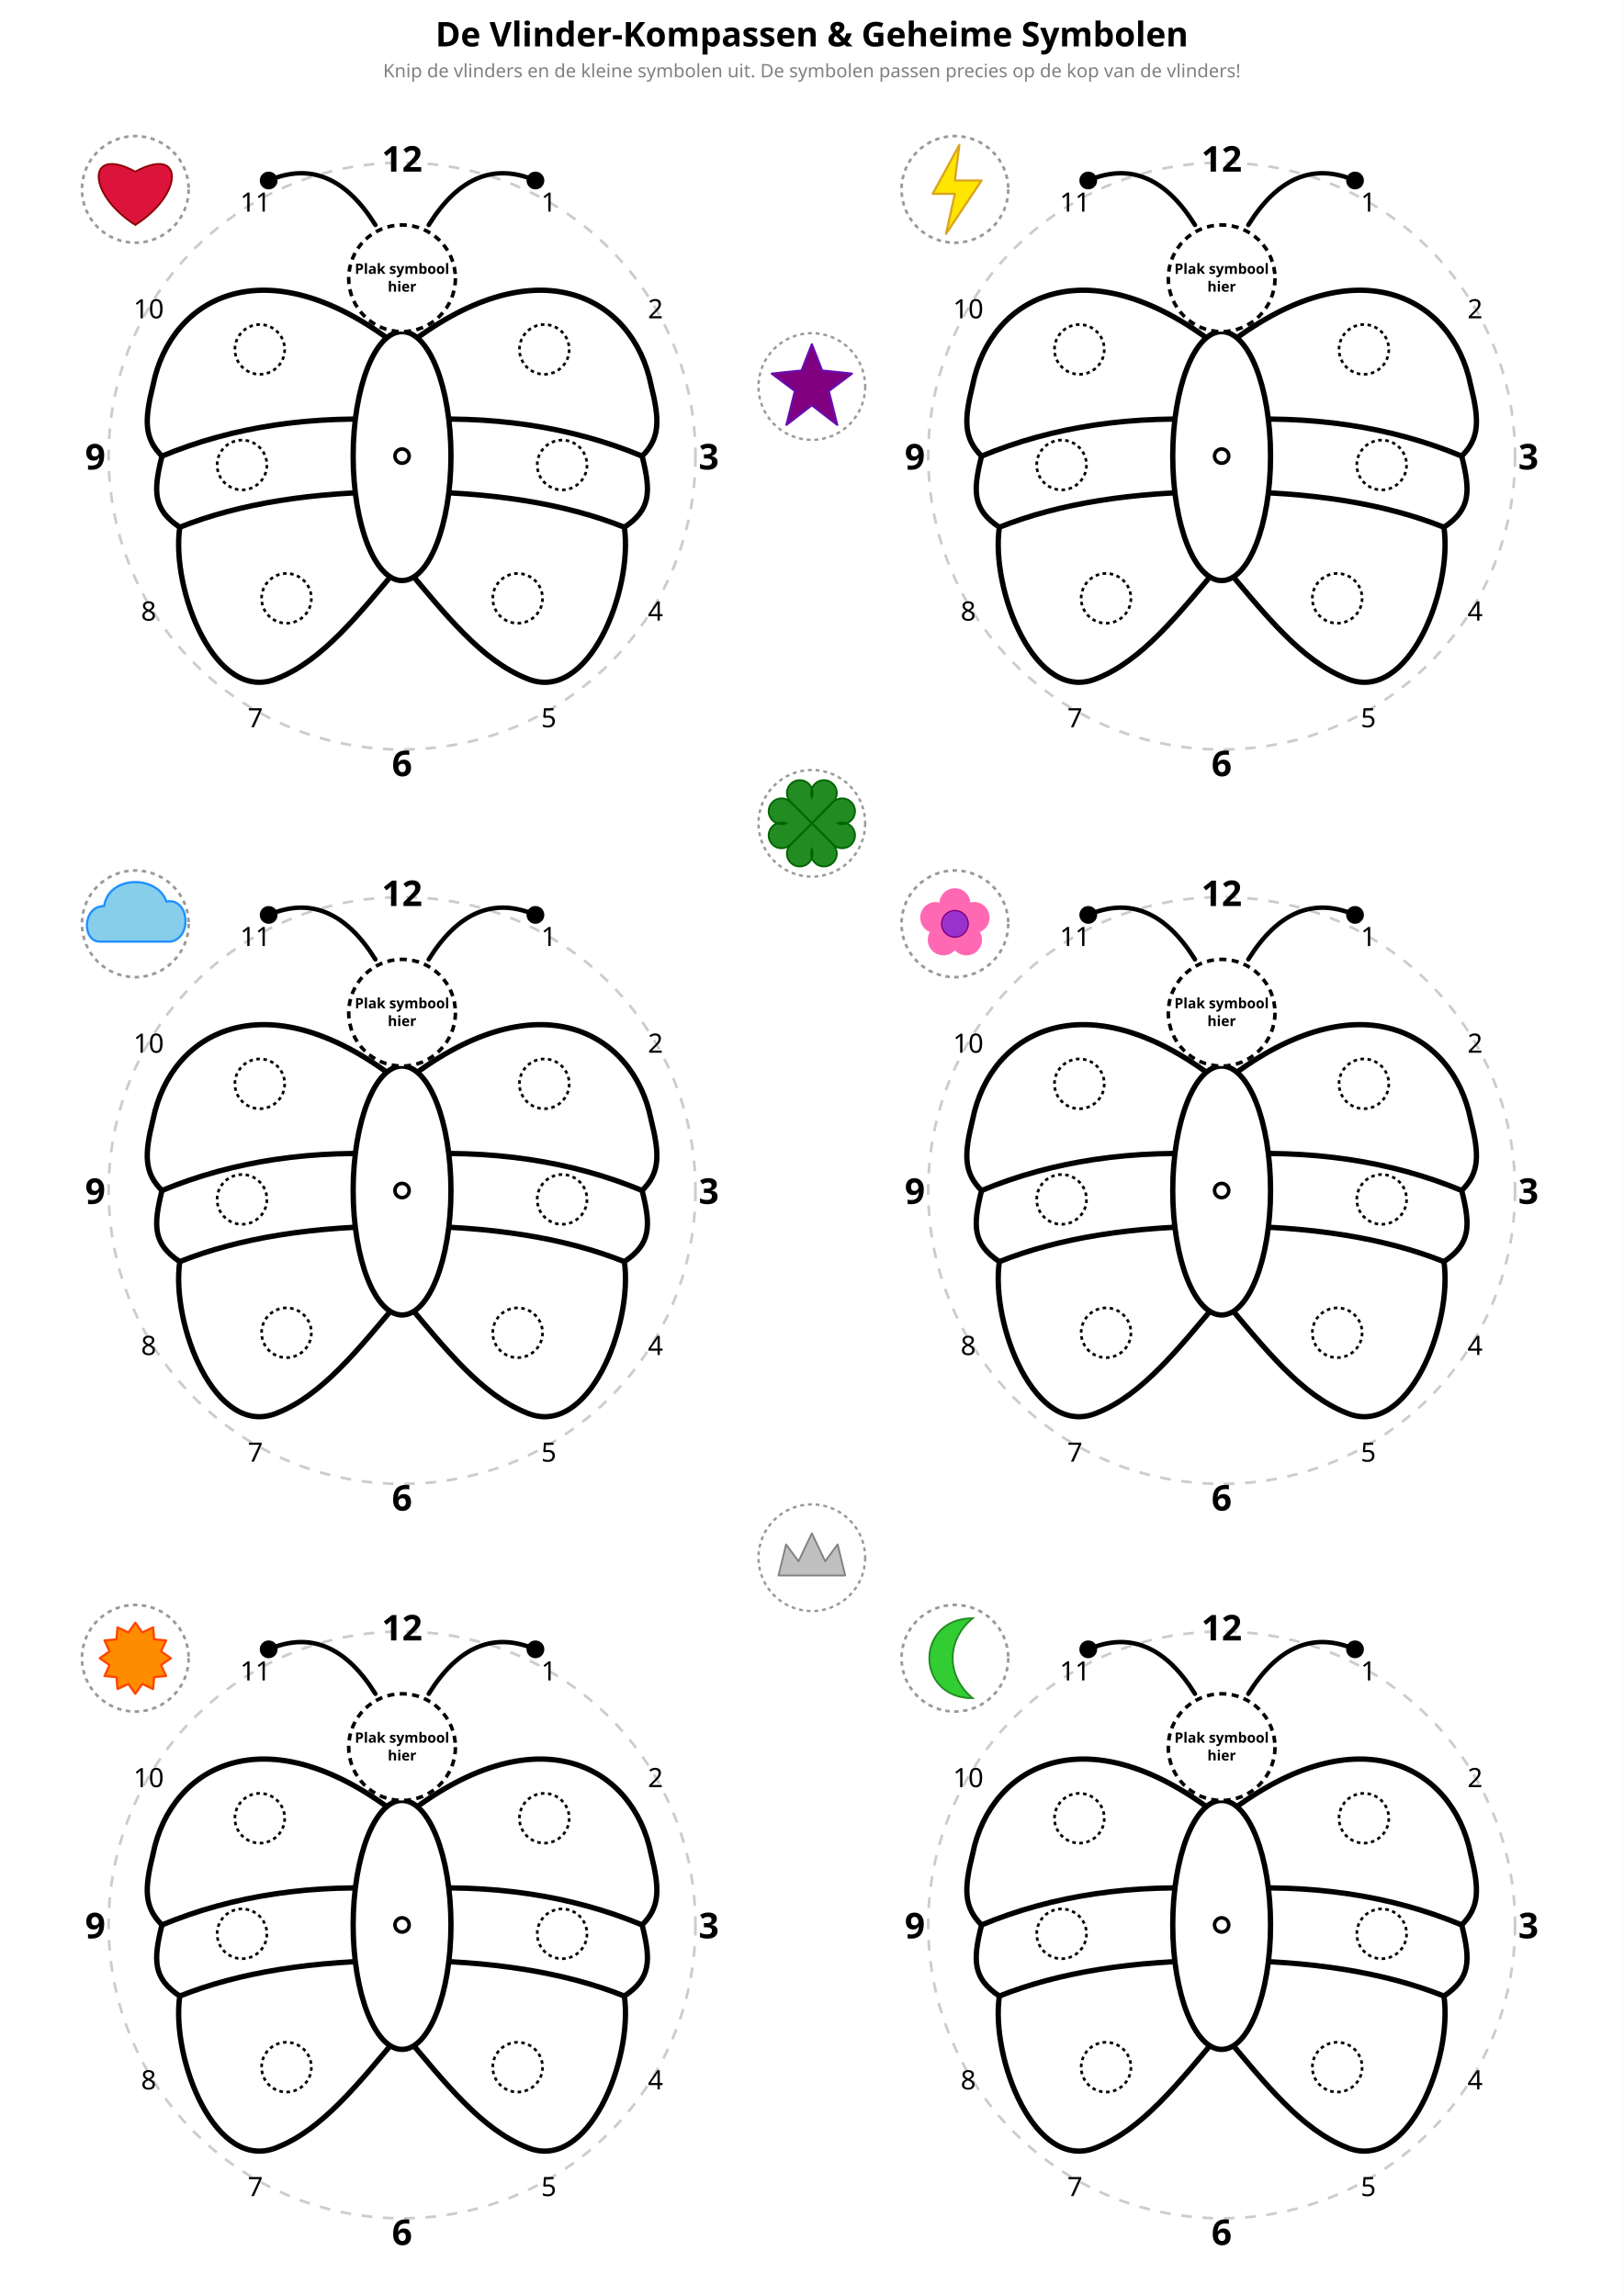
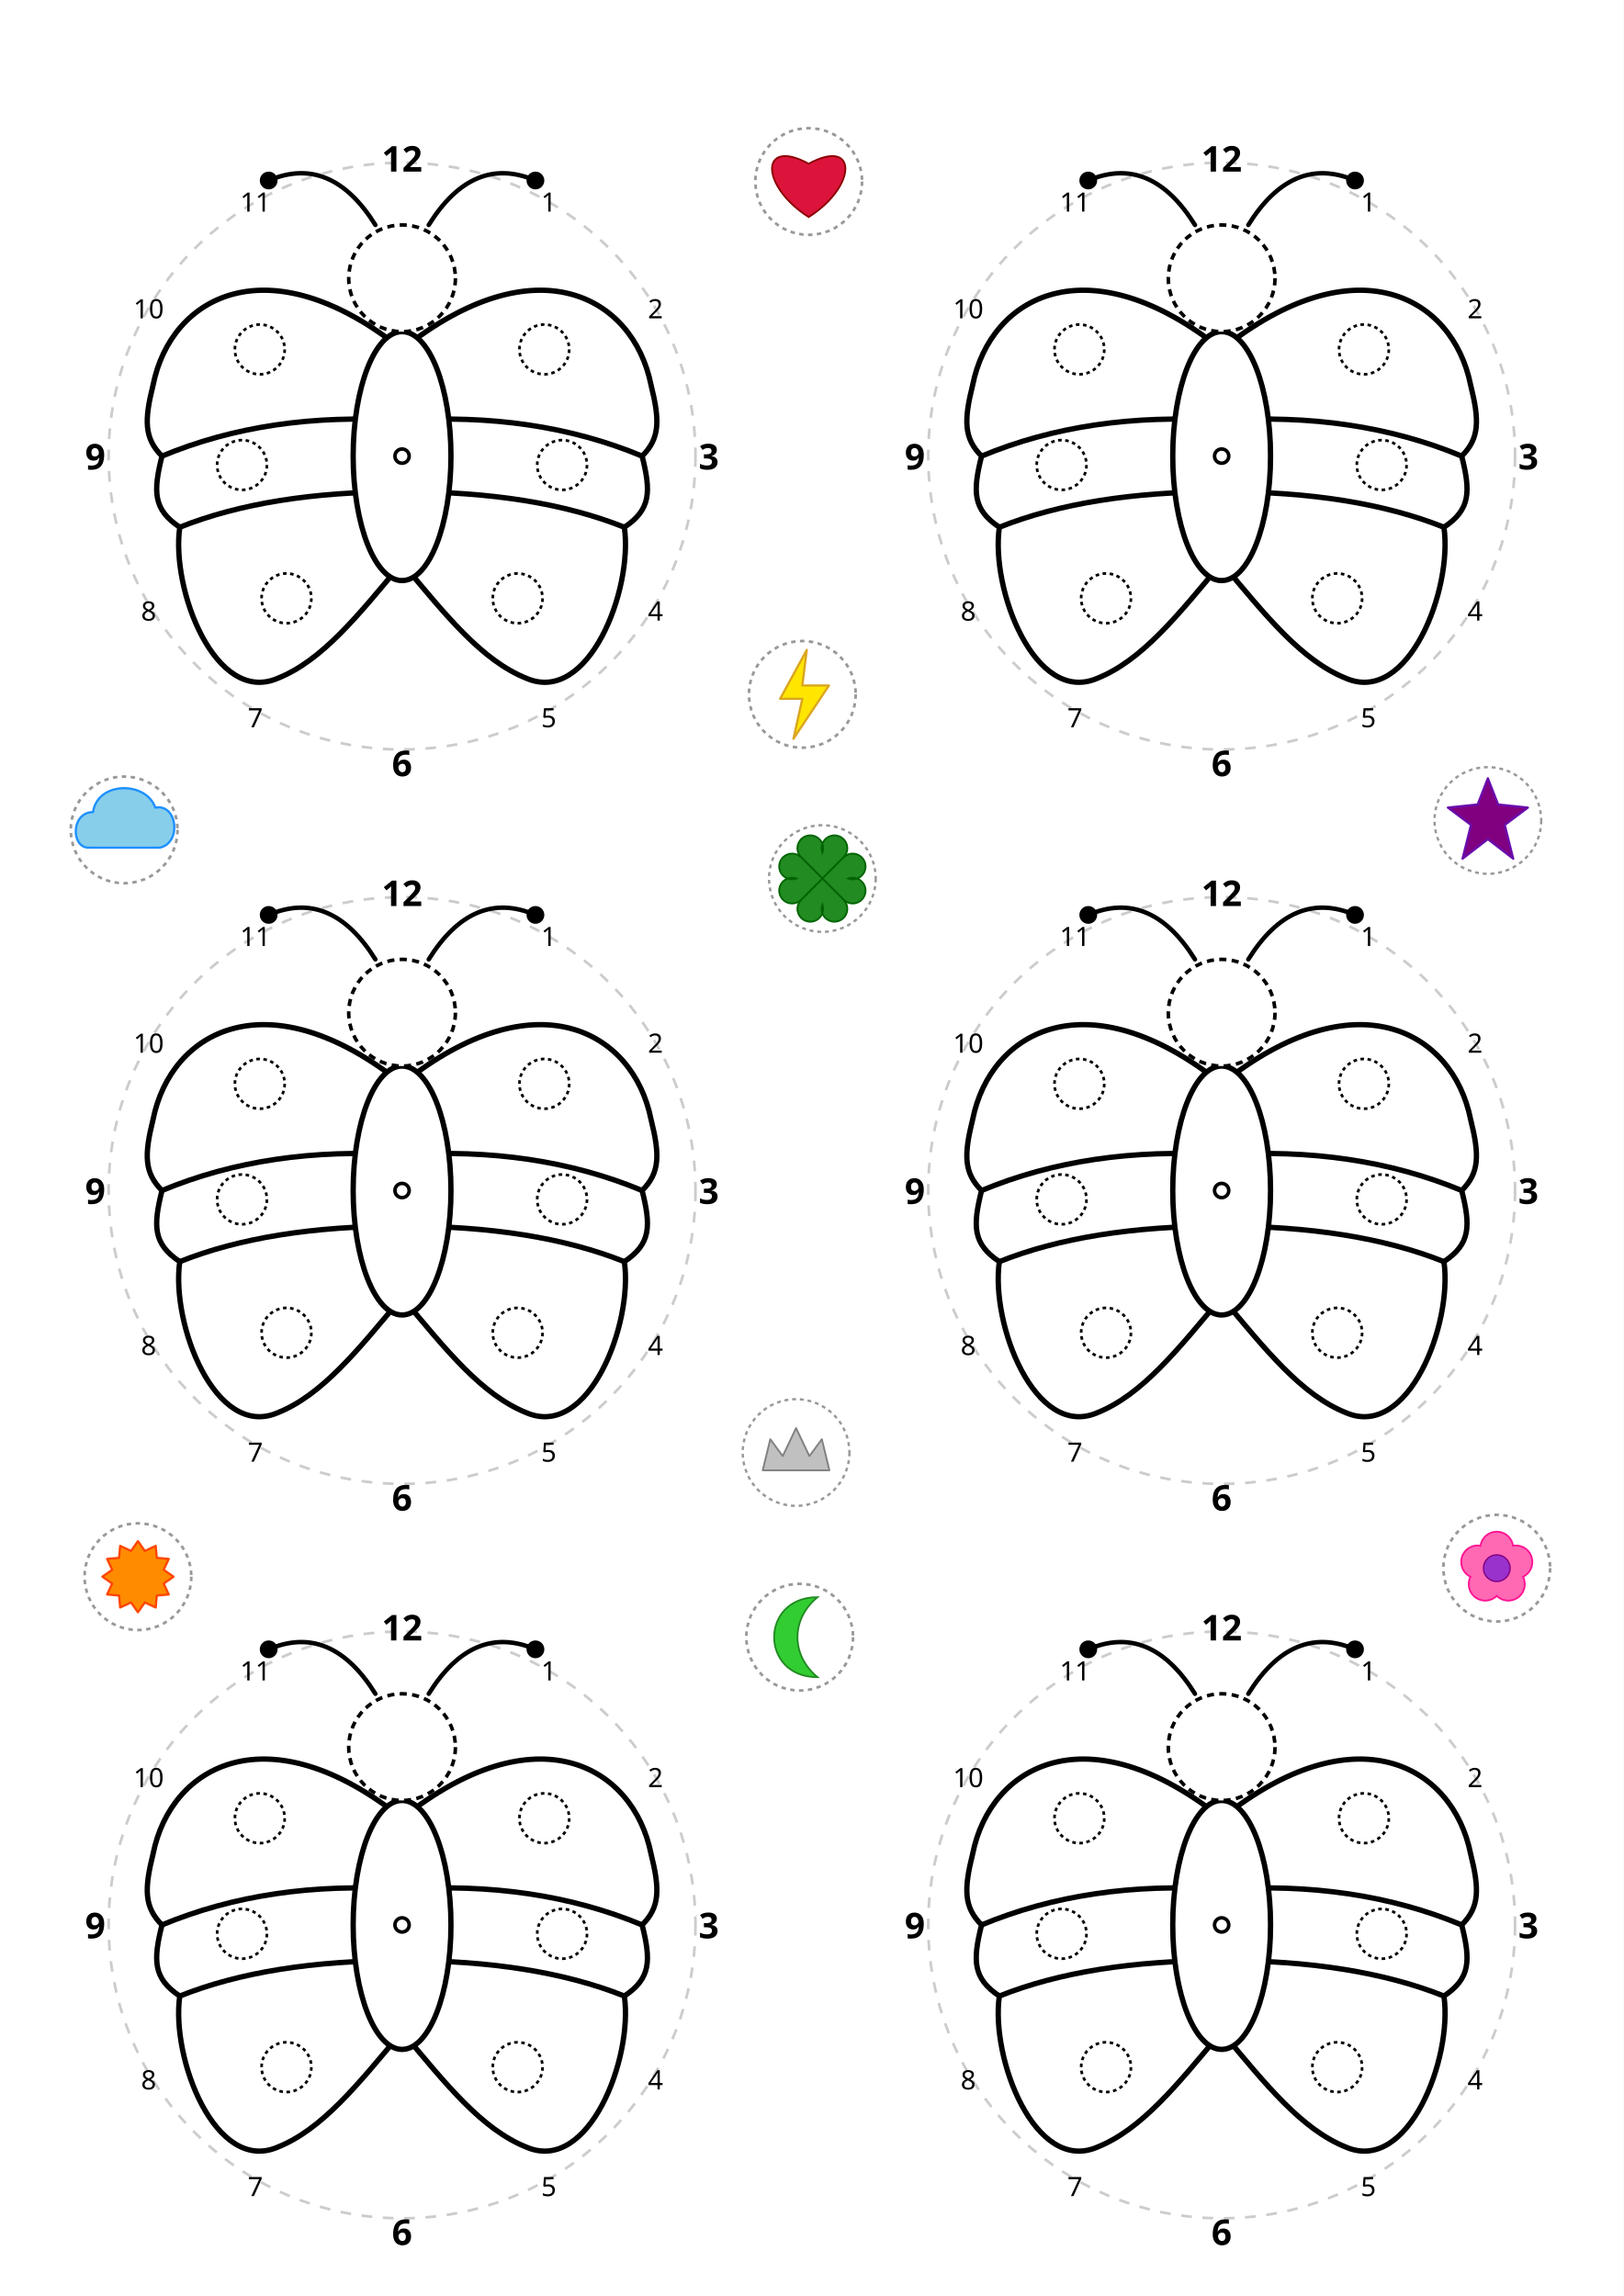
- <svg xmlns="http://www.w3.org/2000/svg" viewBox="0 0 2100 2970" width="210mm" height="297mm">
-   <rect width="100%" height="100%" fill="white" />
-   <text x="1050" y="60" font-family="sans-serif" font-size="44" font-weight="bold" text-anchor="middle" fill="black">De Vlinder-Kompassen &amp; Geheime Symbolen</text>
-   <text x="1050" y="100" font-family="sans-serif" font-size="24" text-anchor="middle" fill="gray">Knip de vlinders en de kleine symbolen uit. De symbolen passen precies op de kop van de vlinders!</text>
-   <defs>
+ <svg xmlns="http://www.w3.org/2000/svg" viewBox="0 0 2100 2970" width="210mm" height="297mm" version="1.1" id="svg64">
+   <rect width="100%" height="100%" fill="white" id="rect1" />
+   <defs id="defs30">
    <g id="vlinder">
-       <circle cx="400" cy="400" r="330" fill="none" stroke="#ccc" stroke-width="3" stroke-dasharray="12,12" />
-       <path d="M 370 140 Q 320 60 250 90" fill="none" stroke="black" stroke-width="5" stroke-linecap="round" />
-       <circle cx="250" cy="90" r="10" fill="black" />
-       <path d="M 430 140 Q 480 60 550 90" fill="none" stroke="black" stroke-width="5" stroke-linecap="round" />
-       <circle cx="550" cy="90" r="10" fill="black" />
-       <g fill="white" stroke="black" stroke-width="6" stroke-linejoin="round">
-         <path d="M 400 280 C 250 160 140 220 120 320 C 110 360 110 380 130 400 C 120 440 120 460 150 480 C 140 550 190 680 260 650 C 310 630 350 580 400 520 Z" />
-         <path d="M 400 360 Q 250 350 130 400" fill="none" stroke-linecap="round" />
-         <path d="M 400 440 Q 250 440 150 480" fill="none" stroke-linecap="round" />
-         <path d="M 400 280 C 550 160 660 220 680 320 C 690 360 690 380 670 400 C 680 440 680 460 650 480 C 660 550 610 680 540 650 C 490 630 450 580 400 520 Z" />
-         <path d="M 400 360 Q 550 350 670 400" fill="none" stroke-linecap="round" />
-         <path d="M 400 440 Q 550 440 650 480" fill="none" stroke-linecap="round" />
+       <circle cx="400" cy="400" r="330" fill="none" stroke="#ccc" stroke-width="3" stroke-dasharray="12,12" id="circle2" />
+       <path d="M 370 140 Q 320 60 250 90" fill="none" stroke="black" stroke-width="5" stroke-linecap="round" id="path2" />
+       <circle cx="250" cy="90" r="10" fill="black" id="circle3" />
+       <path d="M 430 140 Q 480 60 550 90" fill="none" stroke="black" stroke-width="5" stroke-linecap="round" id="path3" />
+       <circle cx="550" cy="90" r="10" fill="black" id="circle4" />
+       <g fill="white" stroke="black" stroke-width="6" stroke-linejoin="round" id="g9">
+         <path d="M 400 280 C 250 160 140 220 120 320 C 110 360 110 380 130 400 C 120 440 120 460 150 480 C 140 550 190 680 260 650 C 310 630 350 580 400 520 Z" id="path4" />
+         <path d="M 400 360 Q 250 350 130 400" fill="none" stroke-linecap="round" id="path5" />
+         <path d="M 400 440 Q 250 440 150 480" fill="none" stroke-linecap="round" id="path6" />
+         <path d="M 400 280 C 550 160 660 220 680 320 C 690 360 690 380 670 400 C 680 440 680 460 650 480 C 660 550 610 680 540 650 C 490 630 450 580 400 520 Z" id="path7" />
+         <path d="M 400 360 Q 550 350 670 400" fill="none" stroke-linecap="round" id="path8" />
+         <path d="M 400 440 Q 550 440 650 480" fill="none" stroke-linecap="round" id="path9" />
      </g>
-       <g fill="white" stroke="black" stroke-width="3" stroke-dasharray="4,4">
-         <circle cx="240" cy="280" r="28" />
-         <circle cx="220" cy="410" r="28" />
-         <circle cx="270" cy="560" r="28" />
-         <circle cx="560" cy="280" r="28" />
-         <circle cx="580" cy="410" r="28" />
-         <circle cx="530" cy="560" r="28" />
+       <g fill="white" stroke="black" stroke-width="3" stroke-dasharray="4,4" id="g14">
+         <circle cx="240" cy="280" r="28" id="circle9" />
+         <circle cx="220" cy="410" r="28" id="circle10" />
+         <circle cx="270" cy="560" r="28" id="circle11" />
+         <circle cx="560" cy="280" r="28" id="circle12" />
+         <circle cx="580" cy="410" r="28" id="circle13" />
+         <circle cx="530" cy="560" r="28" id="circle14" />
      </g>
-       <g font-family="sans-serif" text-anchor="middle" fill="black">
-         <text x="400" y="80" font-size="40" font-weight="bold">12</text>
-         <text x="565" y="125" font-size="30">1</text>
-         <text x="685" y="245" font-size="30">2</text>
-         <text x="745" y="415" font-size="40" font-weight="bold">3</text>
-         <text x="685" y="585" font-size="30">4</text>
-         <text x="565" y="705" font-size="30">5</text>
-         <text x="400" y="760" font-size="40" font-weight="bold">6</text>
-         <text x="235" y="705" font-size="30">7</text>
-         <text x="115" y="585" font-size="30">8</text>
-         <text x="55" y="415" font-size="40" font-weight="bold">9</text>
-         <text x="115" y="245" font-size="30">10</text>
-         <text x="235" y="125" font-size="30">11</text>
+       <g font-family="sans-serif" text-anchor="middle" fill="black" id="g25">
+         <text x="400" y="80" font-size="40" font-weight="bold" id="text14">12</text>
+         <text x="565" y="125" font-size="30" id="text15">1</text>
+         <text x="685" y="245" font-size="30" id="text16">2</text>
+         <text x="745" y="415" font-size="40" font-weight="bold" id="text17">3</text>
+         <text x="685" y="585" font-size="30" id="text18">4</text>
+         <text x="565" y="705" font-size="30" id="text19">5</text>
+         <text x="400" y="760" font-size="40" font-weight="bold" id="text20">6</text>
+         <text x="235" y="705" font-size="30" id="text21">7</text>
+         <text x="115" y="585" font-size="30" id="text22">8</text>
+         <text x="55" y="415" font-size="40" font-weight="bold" id="text23">9</text>
+         <text x="115" y="245" font-size="30" id="text24">10</text>
+         <text x="235" y="125" font-size="30" id="text25">11</text>
      </g>
-       <ellipse cx="400" cy="400" rx="55" ry="140" fill="white" stroke="black" stroke-width="6" />
-       <circle cx="400" cy="400" r="8" fill="white" stroke="black" stroke-width="4" />
-       <circle cx="400" cy="200" r="60" fill="white" stroke="black" stroke-width="4" stroke-dasharray="8,6" />
-       <text x="400" y="195" text-anchor="middle" font-family="sans-serif" font-size="16" font-weight="bold">Plak symbool</text>
-       <text x="400" y="215" text-anchor="middle" font-family="sans-serif" font-size="16" font-weight="bold">hier</text>
+       <ellipse cx="400" cy="400" rx="55" ry="140" fill="white" stroke="black" stroke-width="6" id="ellipse25" />
+       <circle cx="400" cy="400" r="8" fill="white" stroke="black" stroke-width="4" id="circle25" />
+       <circle cx="400" cy="200" r="60" fill="white" stroke="black" stroke-width="4" stroke-dasharray="8,6" id="circle26" />
    </g>
    <polygon id="s-ster" points="0,-95 23,-36 90,-29 38,10 57,86 0,42 -57,86 -38,10 -90,-29 -23,-36" />
    <path id="s-klaverblad" d="M 0 0 L -48 -48 A 29 29 0 1 1 0 -58 A 29 29 0 1 1 48 -48 Z" />
    <g id="s-klavertje4-harten">
-       <use href="#s-klaverblad" />
-       <use href="#s-klaverblad" transform="rotate(90)" />
-       <use href="#s-klaverblad" transform="rotate(180)" />
-       <use href="#s-klaverblad" transform="rotate(270)" />
+       <use href="#s-klaverblad" id="use27" />
+       <use href="#s-klaverblad" transform="rotate(90)" id="use28" />
+       <use href="#s-klaverblad" transform="rotate(180)" id="use29" />
+       <use href="#s-klaverblad" transform="rotate(270)" id="use30" />
    </g>
-     <g id="s-klavertje4-aders">
-     </g>
+     <g id="s-klavertje4-aders" />
    <polygon id="s-kroon" points="-75,40 -58,-30 -30,8 0,-55 30,8 58,-30 75,40" />
  </defs>
-   <g transform="translate(60, 130) scale(1.15)">
-     <use href="#vlinder" />
-     <g transform="translate(100, 100)">
-       <circle r="60" fill="none" stroke="#999" stroke-width="3" stroke-dasharray="5,5" />
-       <g transform="scale(0.5) translate(-250, -260)">
-         <path d="M 250 340 C 360 270 360 160 250 220 C 140 160 140 270 250 340 Z" fill="crimson" stroke="darkred" stroke-width="4" />
+   <g transform="translate(60, 130) scale(1.15)" id="g33">
+     <use href="#vlinder" id="use31" />
+     <g transform="translate(857.3285,91.12506)" id="g32">
+       <circle r="60" fill="none" stroke="#999999" stroke-width="3" stroke-dasharray="5, 5" id="circle31" cx="0" cy="0" />
+       <g transform="matrix(0.5,0,0,0.5,-125,-130)" id="g31">
+         <path d="m 250,340 c 110,-70 110,-180 0,-120 -110,-60 -110,50 0,120 z" fill="#dc143c" stroke="#8b0000" stroke-width="4" id="path31" />
      </g>
    </g>
  </g>
-   <g transform="translate(1120, 130) scale(1.15)">
-     <use href="#vlinder" />
-     <g transform="translate(100, 100)">
-       <circle r="60" fill="none" stroke="#999" stroke-width="3" stroke-dasharray="5,5" />
-       <g transform="scale(0.5) translate(-550, -260)">
-         <polygon points="560,160 500,270 550,270 530,360 610,240 550,240" fill="#FFE600" stroke="#DAA520" stroke-width="5" stroke-linejoin="round" />
+   <g transform="translate(1120, 130) scale(1.15)" id="g36">
+     <use href="#vlinder" id="use33" />
+     <g transform="translate(-71.58225,667.9964)" id="g35">
+       <circle r="60" fill="none" stroke="#999999" stroke-width="3" stroke-dasharray="5, 5" id="circle33" cx="0" cy="0" />
+       <g transform="matrix(0.5,0,0,0.5,-275,-130)" id="g34">
+         <polygon points="500,270 550,270 530,360 610,240 550,240 560,160 " fill="#ffe600" stroke="#daa520" stroke-width="5" stroke-linejoin="round" id="polygon33" />
      </g>
    </g>
  </g>
-   <g transform="translate(60, 1080) scale(1.15)">
-     <use href="#vlinder" />
-     <g transform="translate(100, 100)">
-       <circle r="60" fill="none" stroke="#999" stroke-width="3" stroke-dasharray="5,5" />
-       <g transform="scale(0.5) translate(-250, -620)">
-         <path d="M 170 660 C 130 660 130 580 180 580 C 190 510 300 510 320 570 C 370 560 380 650 330 660 Z" fill="skyblue" stroke="dodgerblue" stroke-width="5" stroke-linejoin="round" />
+   <g transform="translate(60, 1080) scale(1.15)" id="g39">
+     <use href="#vlinder" id="use36" />
+     <g transform="translate(87.44893,-5.63814)" id="g38">
+       <circle r="60" fill="none" stroke="#999999" stroke-width="3" stroke-dasharray="5, 5" id="circle36" cx="0" cy="0" />
+       <g transform="matrix(0.5,0,0,0.5,-125,-310)" id="g37">
+         <path d="m 170,660 c -40,0 -40,-80 10,-80 10,-70 120,-70 140,-10 50,-10 60,80 10,90 z" fill="#87ceeb" stroke="#1e90ff" stroke-width="5" stroke-linejoin="round" id="path36" />
      </g>
    </g>
  </g>
-   <g transform="translate(1120, 1080) scale(1.15)">
-     <use href="#vlinder" />
-     <g transform="translate(100, 100)">
-       <circle r="60" fill="none" stroke="#999" stroke-width="3" stroke-dasharray="5,5" />
-       <g transform="scale(0.5) translate(-550, -620)">
-         <circle cx="550" cy="575" r="35" fill="hotpink" />
-         <circle cx="593" cy="606" r="35" fill="hotpink" />
-         <circle cx="576" cy="656" r="35" fill="hotpink" />
-         <circle cx="524" cy="656" r="35" fill="hotpink" />
-         <circle cx="507" cy="606" r="35" fill="hotpink" />
-         <circle cx="550" cy="620" r="30" fill="darkorchid" stroke="purple" stroke-width="3" />
+   <g transform="translate(1120, 1080) scale(1.15)" id="g52">
+     <use href="#vlinder" id="use39" />
+     <g transform="translate(709.4128,824.7871)" id="g51">
+       <circle r="60" fill="none" stroke="#999999" stroke-width="3" stroke-dasharray="5, 5" id="circle39" cx="0" cy="0" />
+       <g transform="matrix(0.5,0,0,0.5,-275,-310)" id="g50">
+         <g stroke="#ff1493" stroke-width="8" id="g44">
+           <circle cx="550" cy="575" r="35" fill="#ff69b4" id="circle40" />
+           <circle cx="593" cy="606" r="35" fill="#ff69b4" id="circle41" />
+           <circle cx="576" cy="656" r="35" fill="#ff69b4" id="circle42" />
+           <circle cx="524" cy="656" r="35" fill="#ff69b4" id="circle43" />
+           <circle cx="507" cy="606" r="35" fill="#ff69b4" id="circle44" />
+         </g>
+         <g id="g49">
+           <circle cx="550" cy="575" r="35" fill="#ff69b4" id="circle45" />
+           <circle cx="593" cy="606" r="35" fill="#ff69b4" id="circle46" />
+           <circle cx="576" cy="656" r="35" fill="#ff69b4" id="circle47" />
+           <circle cx="524" cy="656" r="35" fill="#ff69b4" id="circle48" />
+           <circle cx="507" cy="606" r="35" fill="#ff69b4" id="circle49" />
+         </g>
+         <circle cx="550" cy="620" r="30" fill="#9932cc" stroke="#800080" stroke-width="3" id="circle50" />
      </g>
    </g>
  </g>
-   <g transform="translate(60, 2030) scale(1.15)">
-     <use href="#vlinder" />
-     <g transform="translate(100, 100)">
-       <circle r="60" fill="none" stroke="#999" stroke-width="3" stroke-dasharray="5,5" />
-       <g transform="scale(0.5) translate(-250, -980)">
-         <polygon points="250,900 265.5,922.1 290,910.7 292.4,937.6 319.3,940 307.9,964.5 330,980 307.9,995.5 319.3,1020 292.4,1022.4 290,1049.3 265.5,1037.9 250,1060 234.5,1037.9 210,1049.3 207.6,1022.4 180.7,1020 192.1,995.5 170,980 192.1,964.5 180.7,940 207.6,937.6 210,910.7 234.5,922.1" fill="#FF8C00" stroke="#FF4500" stroke-width="5" stroke-linejoin="round" />
-         <circle cx="250" cy="980" r="45" fill="#FF8C00" />
+   <g transform="translate(60, 2030) scale(1.15)" id="g55">
+     <use href="#vlinder" id="use52" />
+     <g transform="translate(102.9583,8.292246)" id="g54">
+       <circle r="60" fill="none" stroke="#999999" stroke-width="3" stroke-dasharray="5, 5" id="circle52" cx="0" cy="0" />
+       <g transform="matrix(0.5,0,0,0.5,-125,-490)" id="g53">
+         <polygon points="265.5,922.1 290,910.7 292.4,937.6 319.3,940 307.9,964.5 330,980 307.9,995.5 319.3,1020 292.4,1022.4 290,1049.3 265.5,1037.9 250,1060 234.5,1037.9 210,1049.3 207.6,1022.4 180.7,1020 192.1,995.5 170,980 192.1,964.5 180.7,940 207.6,937.6 210,910.7 234.5,922.1 250,900 " fill="#ff8c00" stroke="#ff4500" stroke-width="5" stroke-linejoin="round" id="polygon52" />
+         <circle cx="250" cy="980" r="45" fill="#ff8c00" id="circle53" />
      </g>
    </g>
  </g>
-   <g transform="translate(1120, 2030) scale(1.15)">
-     <use href="#vlinder" />
-     <g transform="translate(100, 100)">
-       <circle r="60" fill="none" stroke="#999" stroke-width="3" stroke-dasharray="5,5" />
-       <g transform="scale(0.5) translate(-550, -980)">
-         <path d="M 590 890 C 460 890 460 1070 590 1070 C 530 1020 530 940 590 890 Z" fill="limegreen" stroke="forestgreen" stroke-width="4" />
+   <g transform="translate(1120, 2030) scale(1.15)" id="g58">
+     <use href="#vlinder" id="use55" />
+     <g transform="translate(-74.54056,76.33348)" id="g57">
+       <circle r="60" fill="none" stroke="#999999" stroke-width="3" stroke-dasharray="5, 5" id="circle55" cx="0" cy="0" />
+       <g transform="matrix(0.5,0,0,0.5,-275,-490)" id="g56">
+         <path d="m 590,890 c -130,0 -130,180 0,180 -60,-50 -60,-130 0,-180 z" fill="#32cd32" stroke="#228b22" stroke-width="4" id="path55" />
      </g>
    </g>
  </g>
-   <g transform="translate(1050, 500)">
-     <circle r="69" fill="none" stroke="#999" stroke-width="3" stroke-dasharray="5,5" />
-     <g transform="scale(0.575)">
-       <use href="#s-ster" fill="#800080" stroke="#6A0DAD" stroke-width="5" stroke-linejoin="round" />
+   <g transform="translate(1924.33,1061.34)" id="g60">
+     <circle r="69" fill="none" stroke="#999999" stroke-width="3" stroke-dasharray="5, 5" id="circle58" cx="0" cy="0" />
+     <g transform="scale(0.575)" id="g59">
+       <use href="#s-ster" fill="#800080" stroke="#6a0dad" stroke-width="5" stroke-linejoin="round" id="use58" />
    </g>
  </g>
-   <g transform="translate(1050, 1065)">
-     <circle r="69" fill="none" stroke="#999" stroke-width="3" stroke-dasharray="5,5" />
-     <g transform="scale(0.575)">
-       <use href="#s-klavertje4-harten" fill="#228B22" stroke="#006400" stroke-width="4" />
-       <use href="#s-klavertje4-aders" stroke="#006400" stroke-width="3" stroke-linecap="round" />
+   <g transform="translate(1063.608,1136.443)" id="g62">
+     <circle r="69" fill="none" stroke="#999999" stroke-width="3" stroke-dasharray="5, 5" id="circle60" cx="0" cy="0" />
+     <g transform="scale(0.575)" id="g61">
+       <use href="#s-klavertje4-harten" fill="#228b22" stroke="#006400" stroke-width="4" id="use60" />
+       <use href="#s-klavertje4-aders" stroke="#006400" stroke-width="3" stroke-linecap="round" id="use61" />
    </g>
  </g>
-   <g transform="translate(1050, 2015)">
-     <circle r="69" fill="none" stroke="#999" stroke-width="3" stroke-dasharray="5,5" />
-     <g transform="scale(0.575)">
-       <use href="#s-kroon" fill="#C0C0C0" stroke="#808080" stroke-width="4" stroke-linejoin="round" />
+   <g transform="translate(1029.588,1878.918)" id="g64">
+     <circle r="69" fill="none" stroke="#999999" stroke-width="3" stroke-dasharray="5, 5" id="circle62" cx="0" cy="0" />
+     <g transform="scale(0.575)" id="g63">
+       <use href="#s-kroon" fill="#c0c0c0" stroke="#808080" stroke-width="4" stroke-linejoin="round" id="use62" />
    </g>
  </g>
</svg>
